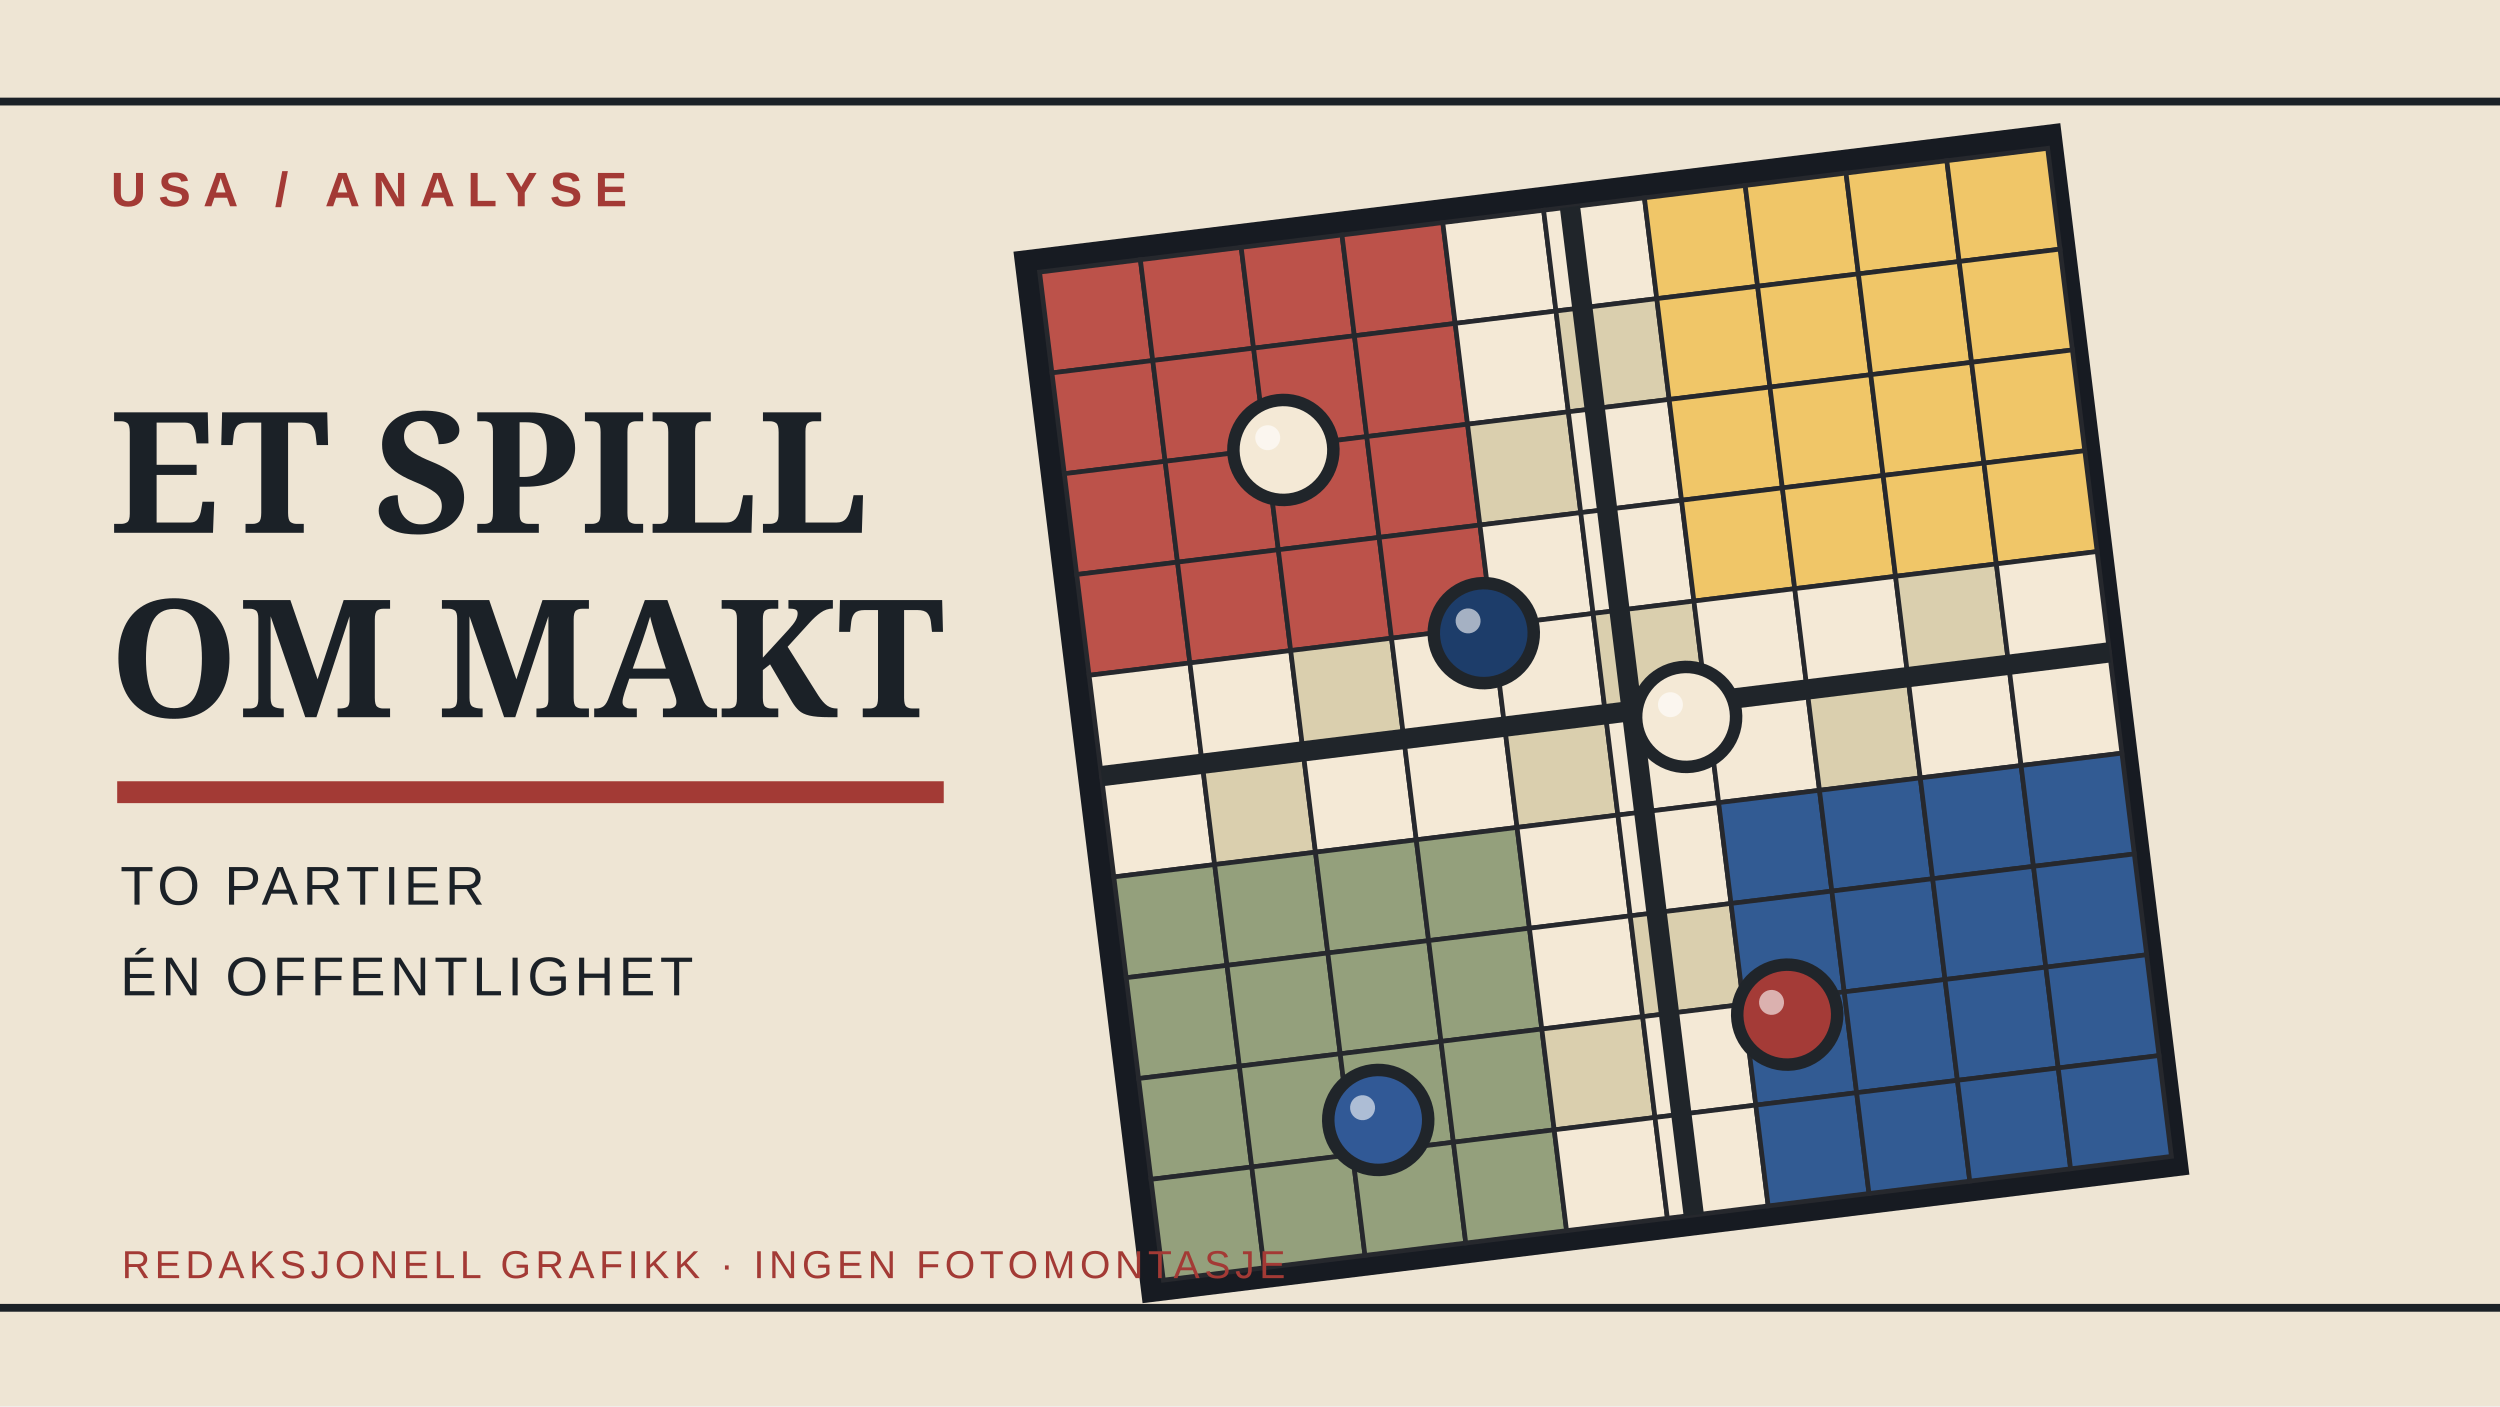
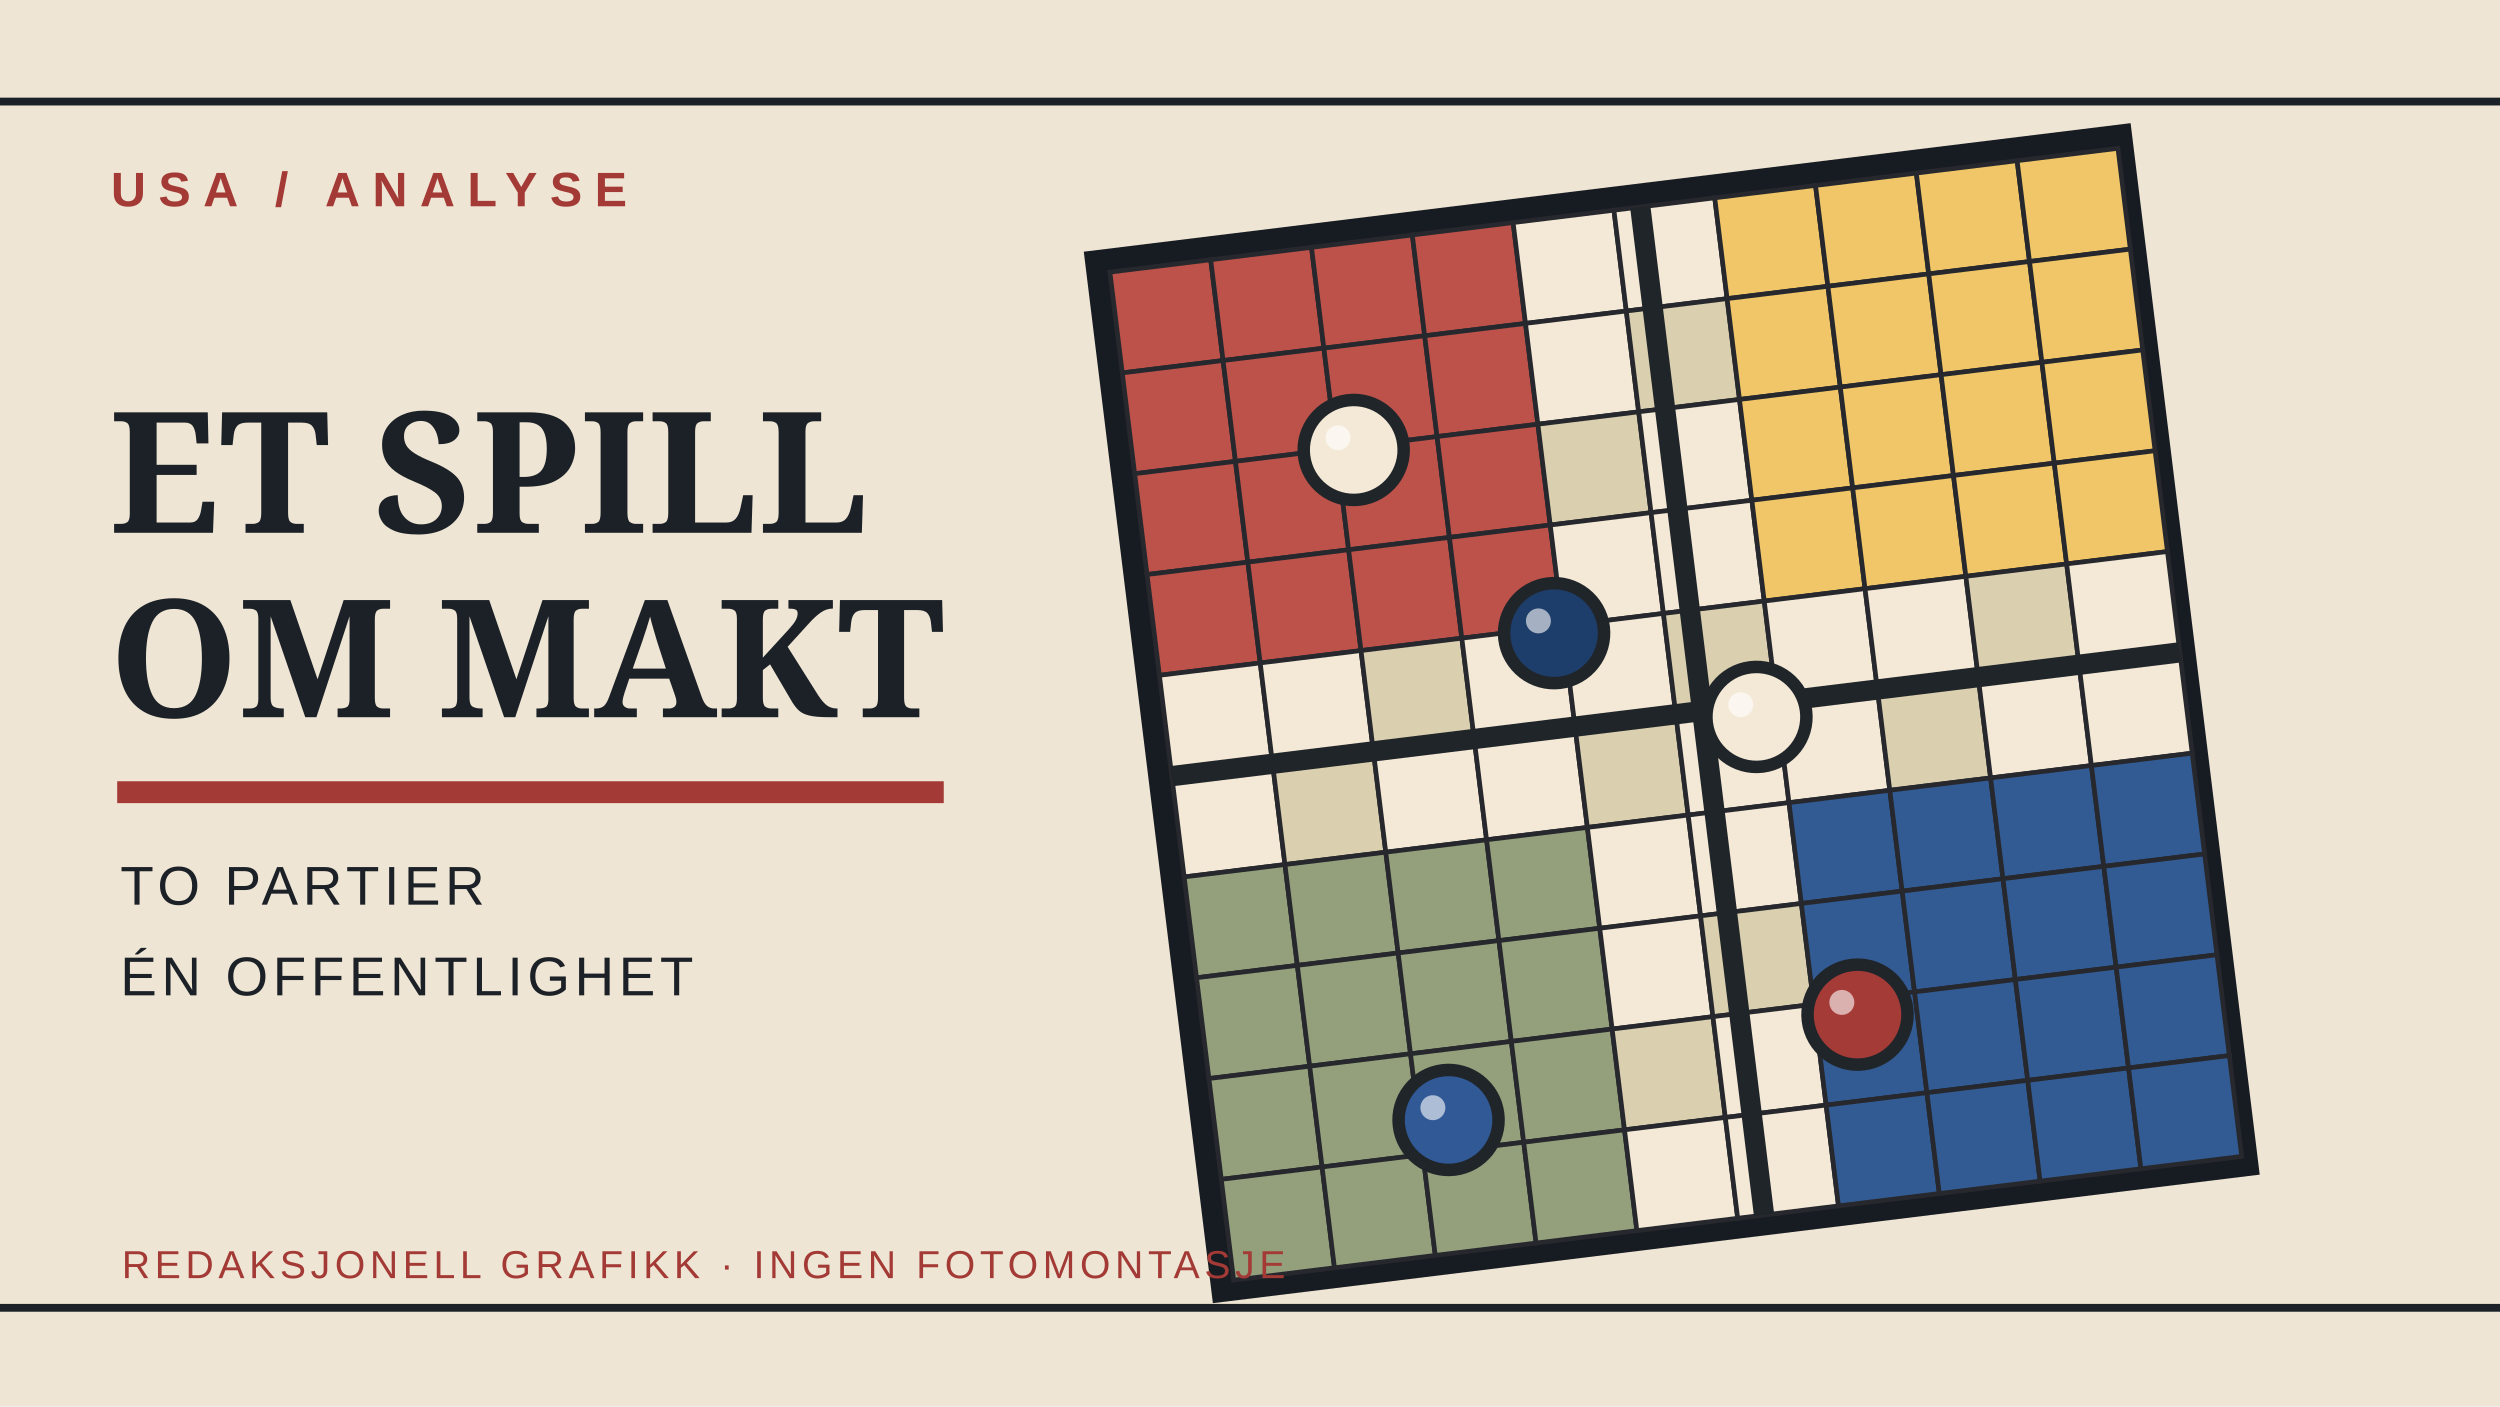
<svg xmlns="http://www.w3.org/2000/svg" viewBox="0 0 1600 900" role="img" aria-labelledby="t d">
  <rect width="1600" height="900" fill="#eee5d4" />
  <path d="M0 65 H1600 M0 837 H1600" stroke="#1b2127" stroke-width="5" />
  <text x="71" y="132" font-family="Arial,sans-serif" font-weight="700" letter-spacing="8" font-size="31" fill="#a33a35">USA / ANALYSE</text>
  <text x="70" y="341" font-family="Georgia,serif" font-weight="700" font-size="108" fill="#1b2127">ET SPILL</text>
  <text x="70" y="459" font-family="Georgia,serif" font-weight="700" font-size="105" fill="#1b2127">OM MAKT</text>
  <path d="M75 507 H604" stroke="#a33a35" stroke-width="14" />
  <text x="77" y="579" font-family="Arial,sans-serif" font-size="35" letter-spacing="3" fill="#1b2127">TO PARTIER</text>
  <text x="77" y="637" font-family="Arial,sans-serif" font-size="35" letter-spacing="3" fill="#1b2127">ÉN OFFENTLIGHET</text>
-   <g transform="rotate(-7 1045 460)">
+   <g transform="translate(45 0) rotate(-7 1045 460)">
    <rect x="688" y="115" width="675" height="678" fill="#171b22" />
    <rect x="703" y="130" width="65" height="65" fill="#bc524a" stroke="#26282d" stroke-width="3" />
    <rect x="768" y="130" width="65" height="65" fill="#bc524a" stroke="#26282d" stroke-width="3" />
    <rect x="833" y="130" width="65" height="65" fill="#bc524a" stroke="#26282d" stroke-width="3" />
    <rect x="898" y="130" width="65" height="65" fill="#bc524a" stroke="#26282d" stroke-width="3" />
    <rect x="963" y="130" width="65" height="65" fill="#f4e9d6" stroke="#26282d" stroke-width="3" />
    <rect x="1028" y="130" width="65" height="65" fill="#f4e9d6" stroke="#26282d" stroke-width="3" />
    <rect x="1093" y="130" width="65" height="65" fill="#f0c668" stroke="#26282d" stroke-width="3" />
    <rect x="1158" y="130" width="65" height="65" fill="#f0c668" stroke="#26282d" stroke-width="3" />
    <rect x="1223" y="130" width="65" height="65" fill="#f0c668" stroke="#26282d" stroke-width="3" />
    <rect x="1288" y="130" width="65" height="65" fill="#f0c668" stroke="#26282d" stroke-width="3" />
    <rect x="703" y="195" width="65" height="65" fill="#bc524a" stroke="#26282d" stroke-width="3" />
    <rect x="768" y="195" width="65" height="65" fill="#bc524a" stroke="#26282d" stroke-width="3" />
    <rect x="833" y="195" width="65" height="65" fill="#bc524a" stroke="#26282d" stroke-width="3" />
    <rect x="898" y="195" width="65" height="65" fill="#bc524a" stroke="#26282d" stroke-width="3" />
    <rect x="963" y="195" width="65" height="65" fill="#f4e9d6" stroke="#26282d" stroke-width="3" />
    <rect x="1028" y="195" width="65" height="65" fill="#dacfae" stroke="#26282d" stroke-width="3" />
    <rect x="1093" y="195" width="65" height="65" fill="#f0c668" stroke="#26282d" stroke-width="3" />
    <rect x="1158" y="195" width="65" height="65" fill="#f0c668" stroke="#26282d" stroke-width="3" />
    <rect x="1223" y="195" width="65" height="65" fill="#f0c668" stroke="#26282d" stroke-width="3" />
    <rect x="1288" y="195" width="65" height="65" fill="#f0c668" stroke="#26282d" stroke-width="3" />
    <rect x="703" y="260" width="65" height="65" fill="#bc524a" stroke="#26282d" stroke-width="3" />
    <rect x="768" y="260" width="65" height="65" fill="#bc524a" stroke="#26282d" stroke-width="3" />
    <rect x="833" y="260" width="65" height="65" fill="#bc524a" stroke="#26282d" stroke-width="3" />
    <rect x="898" y="260" width="65" height="65" fill="#bc524a" stroke="#26282d" stroke-width="3" />
    <rect x="963" y="260" width="65" height="65" fill="#dacfae" stroke="#26282d" stroke-width="3" />
    <rect x="1028" y="260" width="65" height="65" fill="#f4e9d6" stroke="#26282d" stroke-width="3" />
    <rect x="1093" y="260" width="65" height="65" fill="#f0c668" stroke="#26282d" stroke-width="3" />
    <rect x="1158" y="260" width="65" height="65" fill="#f0c668" stroke="#26282d" stroke-width="3" />
    <rect x="1223" y="260" width="65" height="65" fill="#f0c668" stroke="#26282d" stroke-width="3" />
    <rect x="1288" y="260" width="65" height="65" fill="#f0c668" stroke="#26282d" stroke-width="3" />
    <rect x="703" y="325" width="65" height="65" fill="#bc524a" stroke="#26282d" stroke-width="3" />
    <rect x="768" y="325" width="65" height="65" fill="#bc524a" stroke="#26282d" stroke-width="3" />
    <rect x="833" y="325" width="65" height="65" fill="#bc524a" stroke="#26282d" stroke-width="3" />
    <rect x="898" y="325" width="65" height="65" fill="#bc524a" stroke="#26282d" stroke-width="3" />
    <rect x="963" y="325" width="65" height="65" fill="#f4e9d6" stroke="#26282d" stroke-width="3" />
    <rect x="1028" y="325" width="65" height="65" fill="#f4e9d6" stroke="#26282d" stroke-width="3" />
    <rect x="1093" y="325" width="65" height="65" fill="#f0c668" stroke="#26282d" stroke-width="3" />
    <rect x="1158" y="325" width="65" height="65" fill="#f0c668" stroke="#26282d" stroke-width="3" />
    <rect x="1223" y="325" width="65" height="65" fill="#f0c668" stroke="#26282d" stroke-width="3" />
    <rect x="1288" y="325" width="65" height="65" fill="#f0c668" stroke="#26282d" stroke-width="3" />
    <rect x="703" y="390" width="65" height="65" fill="#f4e9d6" stroke="#26282d" stroke-width="3" />
    <rect x="768" y="390" width="65" height="65" fill="#f4e9d6" stroke="#26282d" stroke-width="3" />
    <rect x="833" y="390" width="65" height="65" fill="#dacfae" stroke="#26282d" stroke-width="3" />
    <rect x="898" y="390" width="65" height="65" fill="#f4e9d6" stroke="#26282d" stroke-width="3" />
    <rect x="963" y="390" width="65" height="65" fill="#f4e9d6" stroke="#26282d" stroke-width="3" />
    <rect x="1028" y="390" width="65" height="65" fill="#dacfae" stroke="#26282d" stroke-width="3" />
    <rect x="1093" y="390" width="65" height="65" fill="#f4e9d6" stroke="#26282d" stroke-width="3" />
    <rect x="1158" y="390" width="65" height="65" fill="#f4e9d6" stroke="#26282d" stroke-width="3" />
    <rect x="1223" y="390" width="65" height="65" fill="#dacfae" stroke="#26282d" stroke-width="3" />
    <rect x="1288" y="390" width="65" height="65" fill="#f4e9d6" stroke="#26282d" stroke-width="3" />
    <rect x="703" y="455" width="65" height="65" fill="#f4e9d6" stroke="#26282d" stroke-width="3" />
    <rect x="768" y="455" width="65" height="65" fill="#dacfae" stroke="#26282d" stroke-width="3" />
    <rect x="833" y="455" width="65" height="65" fill="#f4e9d6" stroke="#26282d" stroke-width="3" />
    <rect x="898" y="455" width="65" height="65" fill="#f4e9d6" stroke="#26282d" stroke-width="3" />
    <rect x="963" y="455" width="65" height="65" fill="#dacfae" stroke="#26282d" stroke-width="3" />
    <rect x="1028" y="455" width="65" height="65" fill="#f4e9d6" stroke="#26282d" stroke-width="3" />
    <rect x="1093" y="455" width="65" height="65" fill="#f4e9d6" stroke="#26282d" stroke-width="3" />
    <rect x="1158" y="455" width="65" height="65" fill="#dacfae" stroke="#26282d" stroke-width="3" />
    <rect x="1223" y="455" width="65" height="65" fill="#f4e9d6" stroke="#26282d" stroke-width="3" />
    <rect x="1288" y="455" width="65" height="65" fill="#f4e9d6" stroke="#26282d" stroke-width="3" />
    <rect x="703" y="520" width="65" height="65" fill="#94a07c" stroke="#26282d" stroke-width="3" />
    <rect x="768" y="520" width="65" height="65" fill="#94a07c" stroke="#26282d" stroke-width="3" />
    <rect x="833" y="520" width="65" height="65" fill="#94a07c" stroke="#26282d" stroke-width="3" />
    <rect x="898" y="520" width="65" height="65" fill="#94a07c" stroke="#26282d" stroke-width="3" />
    <rect x="963" y="520" width="65" height="65" fill="#f4e9d6" stroke="#26282d" stroke-width="3" />
    <rect x="1028" y="520" width="65" height="65" fill="#f4e9d6" stroke="#26282d" stroke-width="3" />
    <rect x="1093" y="520" width="65" height="65" fill="#325b93" stroke="#26282d" stroke-width="3" />
    <rect x="1158" y="520" width="65" height="65" fill="#325b93" stroke="#26282d" stroke-width="3" />
    <rect x="1223" y="520" width="65" height="65" fill="#325b93" stroke="#26282d" stroke-width="3" />
    <rect x="1288" y="520" width="65" height="65" fill="#325b93" stroke="#26282d" stroke-width="3" />
    <rect x="703" y="585" width="65" height="65" fill="#94a07c" stroke="#26282d" stroke-width="3" />
    <rect x="768" y="585" width="65" height="65" fill="#94a07c" stroke="#26282d" stroke-width="3" />
    <rect x="833" y="585" width="65" height="65" fill="#94a07c" stroke="#26282d" stroke-width="3" />
    <rect x="898" y="585" width="65" height="65" fill="#94a07c" stroke="#26282d" stroke-width="3" />
    <rect x="963" y="585" width="65" height="65" fill="#f4e9d6" stroke="#26282d" stroke-width="3" />
    <rect x="1028" y="585" width="65" height="65" fill="#dacfae" stroke="#26282d" stroke-width="3" />
    <rect x="1093" y="585" width="65" height="65" fill="#325b93" stroke="#26282d" stroke-width="3" />
    <rect x="1158" y="585" width="65" height="65" fill="#325b93" stroke="#26282d" stroke-width="3" />
    <rect x="1223" y="585" width="65" height="65" fill="#325b93" stroke="#26282d" stroke-width="3" />
    <rect x="1288" y="585" width="65" height="65" fill="#325b93" stroke="#26282d" stroke-width="3" />
    <rect x="703" y="650" width="65" height="65" fill="#94a07c" stroke="#26282d" stroke-width="3" />
    <rect x="768" y="650" width="65" height="65" fill="#94a07c" stroke="#26282d" stroke-width="3" />
    <rect x="833" y="650" width="65" height="65" fill="#94a07c" stroke="#26282d" stroke-width="3" />
    <rect x="898" y="650" width="65" height="65" fill="#94a07c" stroke="#26282d" stroke-width="3" />
    <rect x="963" y="650" width="65" height="65" fill="#dacfae" stroke="#26282d" stroke-width="3" />
    <rect x="1028" y="650" width="65" height="65" fill="#f4e9d6" stroke="#26282d" stroke-width="3" />
    <rect x="1093" y="650" width="65" height="65" fill="#325b93" stroke="#26282d" stroke-width="3" />
    <rect x="1158" y="650" width="65" height="65" fill="#325b93" stroke="#26282d" stroke-width="3" />
    <rect x="1223" y="650" width="65" height="65" fill="#325b93" stroke="#26282d" stroke-width="3" />
    <rect x="1288" y="650" width="65" height="65" fill="#325b93" stroke="#26282d" stroke-width="3" />
    <rect x="703" y="715" width="65" height="65" fill="#94a07c" stroke="#26282d" stroke-width="3" />
    <rect x="768" y="715" width="65" height="65" fill="#94a07c" stroke="#26282d" stroke-width="3" />
    <rect x="833" y="715" width="65" height="65" fill="#94a07c" stroke="#26282d" stroke-width="3" />
    <rect x="898" y="715" width="65" height="65" fill="#94a07c" stroke="#26282d" stroke-width="3" />
    <rect x="963" y="715" width="65" height="65" fill="#f4e9d6" stroke="#26282d" stroke-width="3" />
    <rect x="1028" y="715" width="65" height="65" fill="#f4e9d6" stroke="#26282d" stroke-width="3" />
    <rect x="1093" y="715" width="65" height="65" fill="#325b93" stroke="#26282d" stroke-width="3" />
    <rect x="1158" y="715" width="65" height="65" fill="#325b93" stroke="#26282d" stroke-width="3" />
    <rect x="1223" y="715" width="65" height="65" fill="#325b93" stroke="#26282d" stroke-width="3" />
    <rect x="1288" y="715" width="65" height="65" fill="#325b93" stroke="#26282d" stroke-width="3" />
    <path d="M703 455 H1353 M1045 130 V780" stroke="#20252a" stroke-width="13" />
    <circle cx="844" cy="262" r="32" fill="#f4e9d6" stroke="#20252a" stroke-width="8" />
    <circle cx="835" cy="253" r="8" fill="#fff" opacity=".6" />
    <circle cx="957" cy="394" r="32" fill="#1d3d6a" stroke="#20252a" stroke-width="8" />
    <circle cx="948" cy="385" r="8" fill="#fff" opacity=".6" />
    <circle cx="1079" cy="463" r="32" fill="#f4e9d6" stroke="#20252a" stroke-width="8" />
    <circle cx="1070" cy="454" r="8" fill="#fff" opacity=".6" />
    <circle cx="1120" cy="660" r="32" fill="#a43b37" stroke="#20252a" stroke-width="8" />
    <circle cx="1111" cy="651" r="8" fill="#fff" opacity=".6" />
    <circle cx="852" cy="695" r="32" fill="#315996" stroke="#20252a" stroke-width="8" />
    <circle cx="843" cy="686" r="8" fill="#fff" opacity=".6" />
  </g>
  <text x="78" y="818" font-family="Arial,sans-serif" font-size="25" letter-spacing="3" fill="#a33a35">REDAKSJONELL GRAFIKK  ·  INGEN FOTOMONTASJE</text>
</svg>
